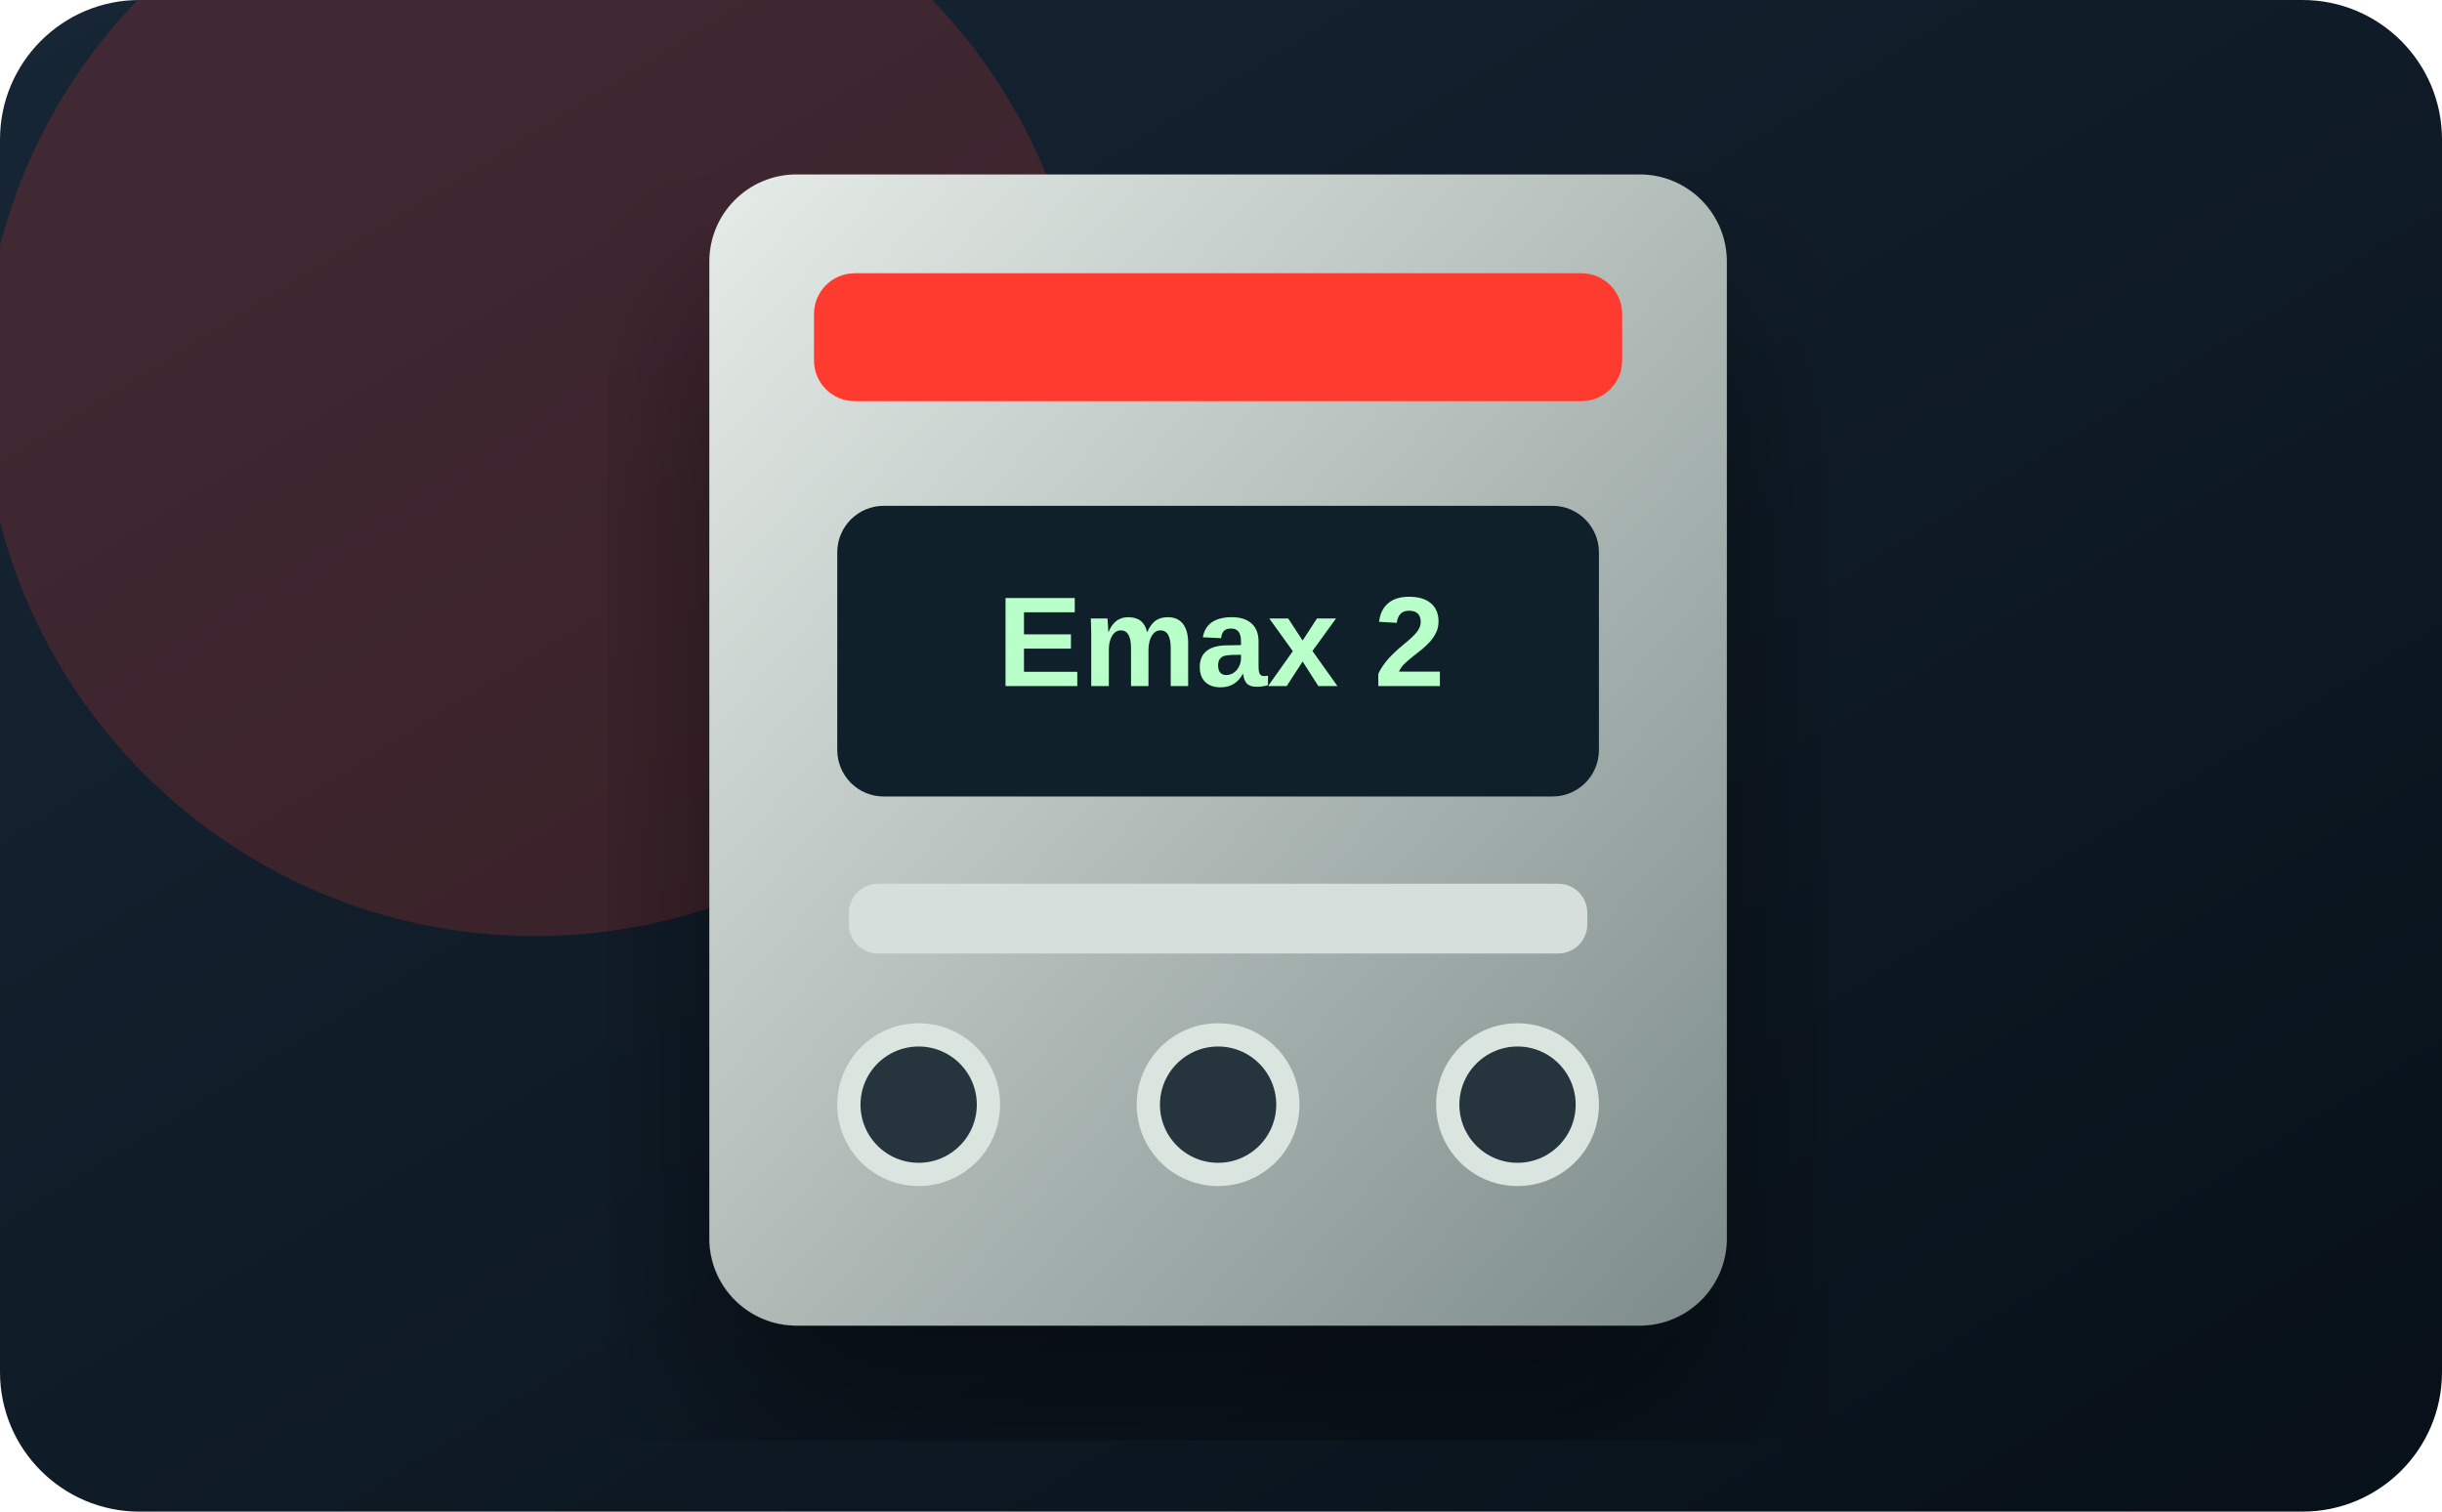
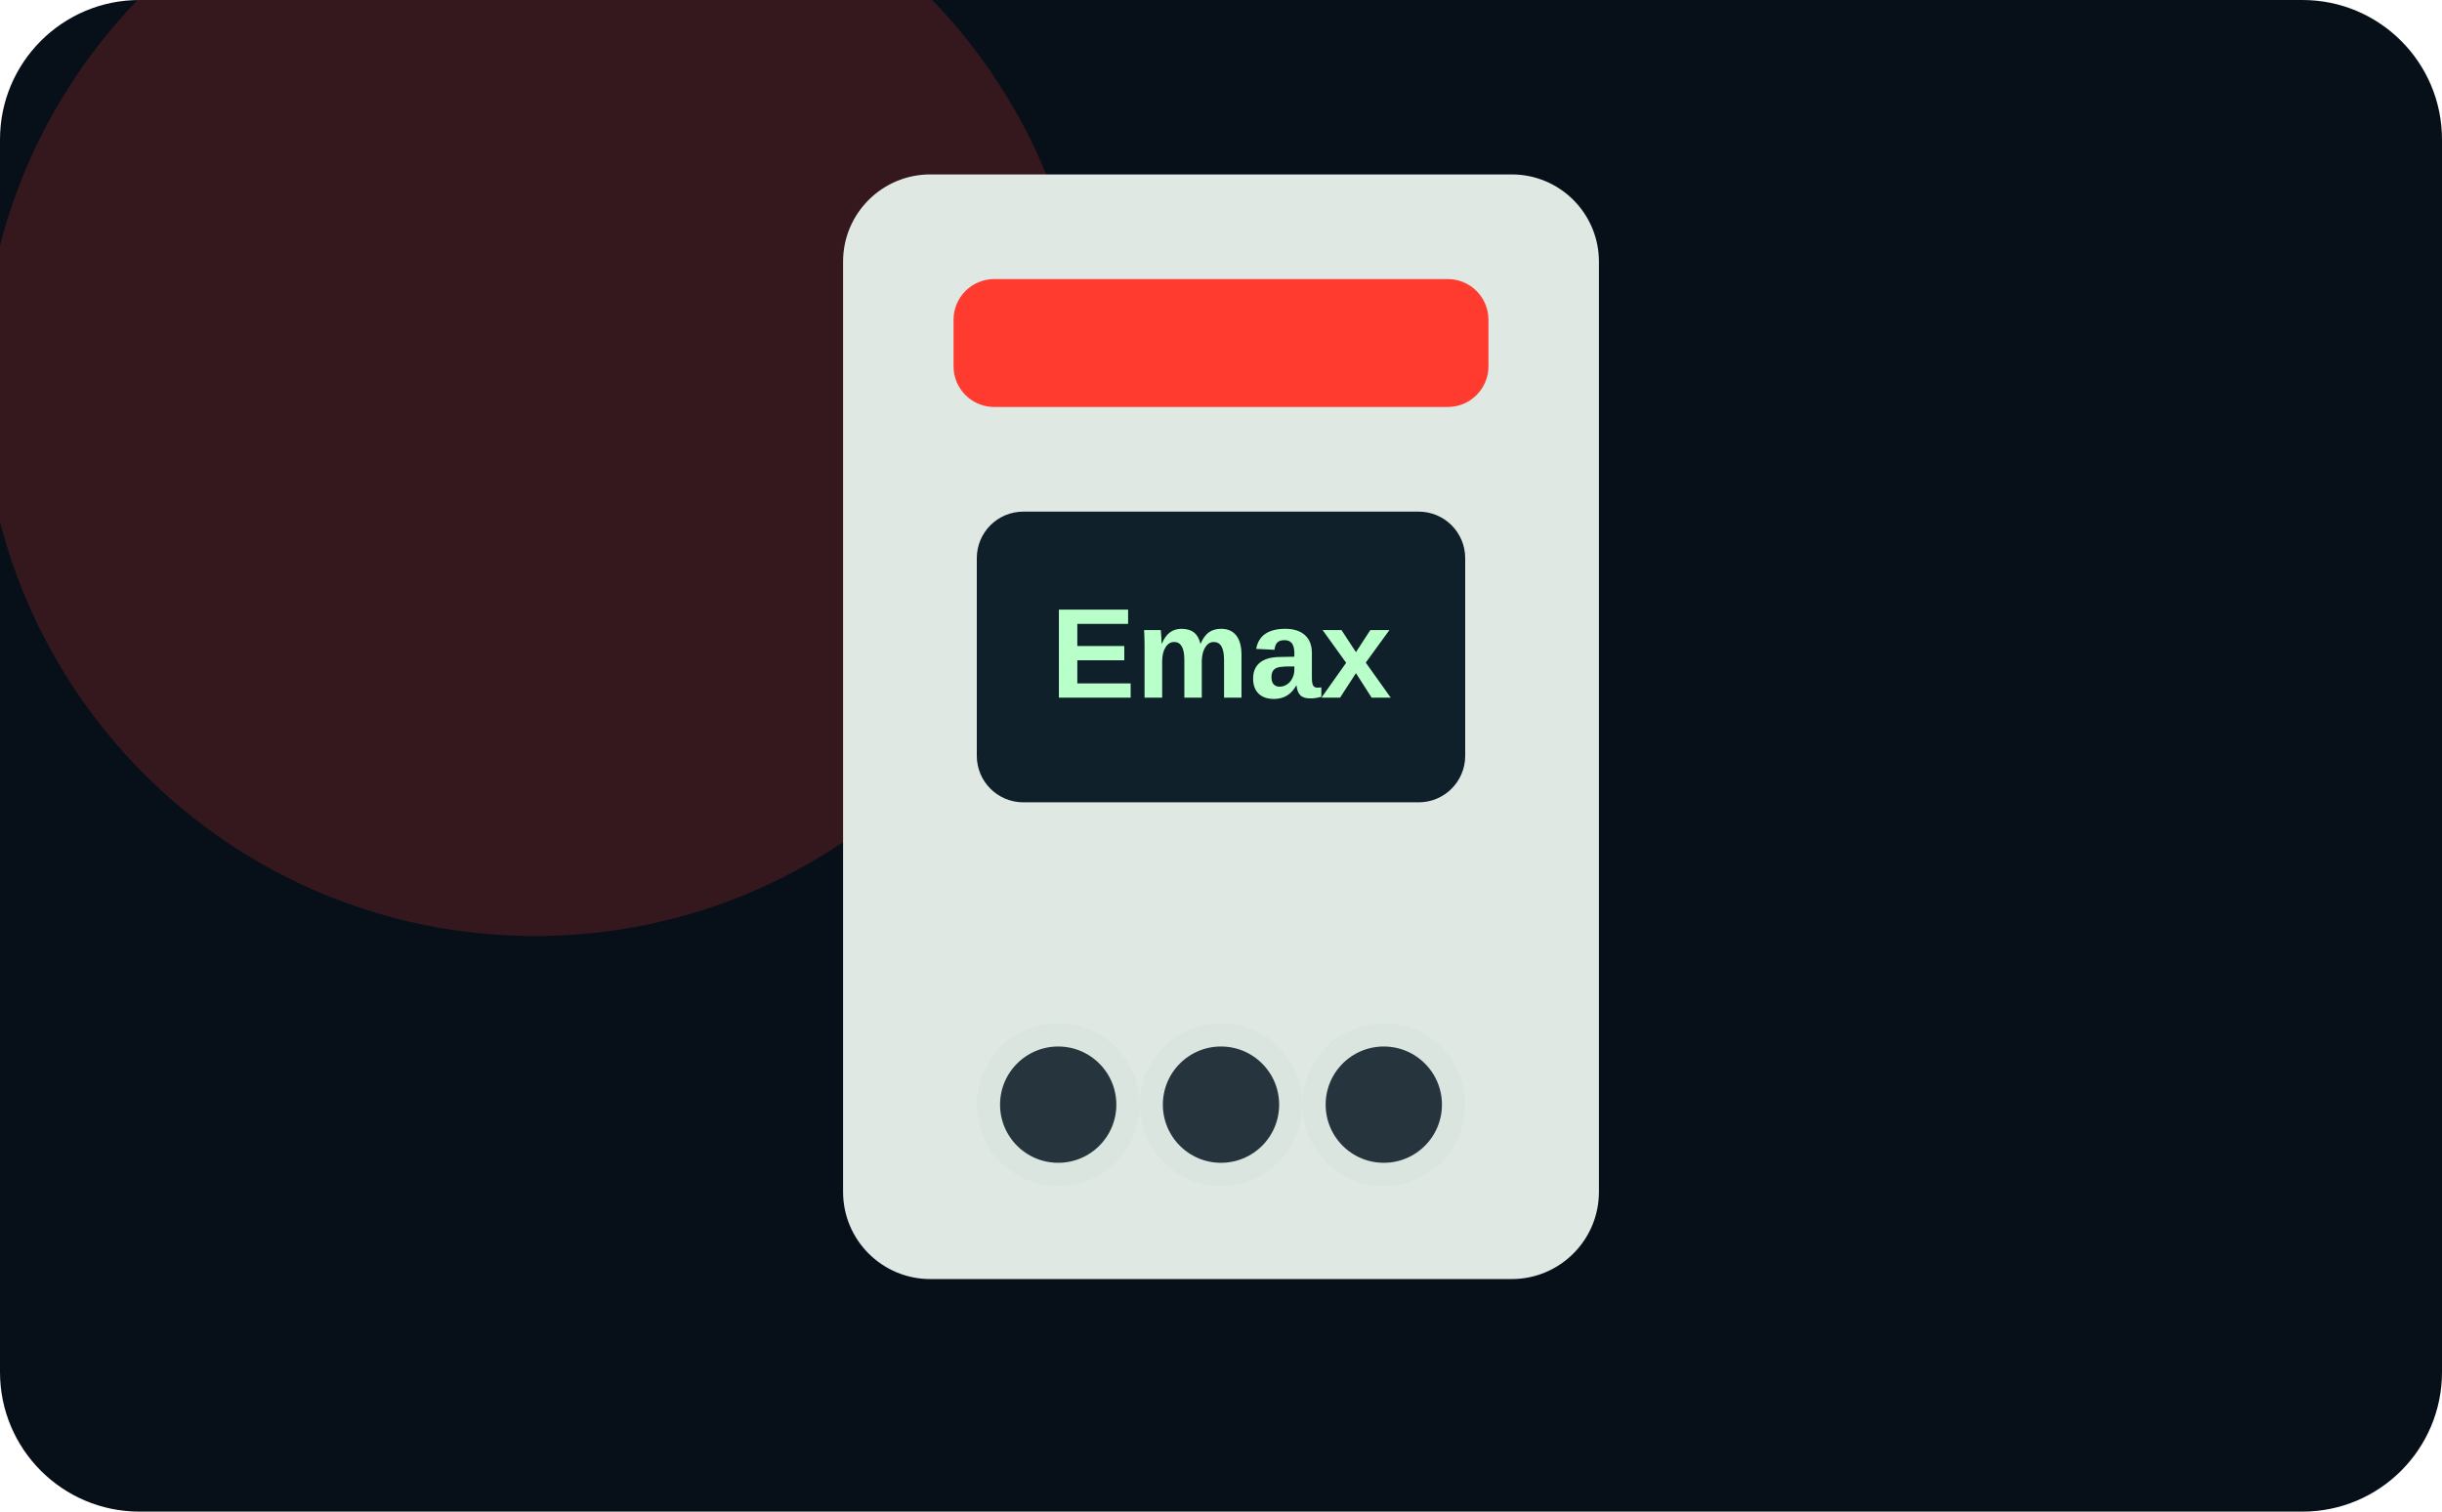
<svg xmlns="http://www.w3.org/2000/svg" width="420" height="260" viewBox="0 0 420 260">
-   <defs>
-     <linearGradient id="bg" x1="0" x2="1" y1="0" y2="1">
-       <stop offset="0" stop-color="#172635" />
-       <stop offset="1" stop-color="#071018" />
-     </linearGradient>
-     <linearGradient id="body" x1="0" x2="1" y1="0" y2="1">
-       <stop offset="0" stop-color="#e6ece8" />
-       <stop offset="1" stop-color="#7d8c8a" />
-     </linearGradient>
-     <filter id="shadow">
-       <feDropShadow dx="0" dy="20" stdDeviation="16" flood-color="#000" flood-opacity=".45" />
-     </filter>
-   </defs>
-   <rect width="420" height="260" rx="24" fill="url(#bg)" />
+   <rect width="420" height="260" rx="24" fill="#071018" />
  <circle cx="92" cy="66" r="95" fill="#ff3b30" opacity=".18" />
-   <rect x="122" y="30" width="175" height="198" rx="15" fill="url(#body)" filter="url(#shadow)" />
-   <rect x="140" y="47" width="139" height="22" rx="7" fill="#ff3b30" />
-   <rect x="144" y="87" width="131" height="50" rx="8" fill="#0f202a" />
-   <text x="210.0" y="118" fill="#b9ffc9" font-family="Arial" font-size="22" font-weight="700" text-anchor="middle">Emax 2</text>
-   <rect x="146" y="152" width="127" height="12" rx="5" fill="#d7dfdc" />
-   <circle cx="158" cy="190" r="12" fill="#26343d" stroke="#dbe5df" stroke-width="4" />
-   <circle cx="209.5" cy="190" r="12" fill="#26343d" stroke="#dbe5df" stroke-width="4" />
-   <circle cx="261" cy="190" r="12" fill="#26343d" stroke="#dbe5df" stroke-width="4" />
+   <rect x="145" y="30" width="130" height="190" rx="15" fill="#dfe8e3" />
+   <rect x="164" y="48" width="92" height="22" rx="7" fill="#ff3b30" />
+   <rect x="168" y="88" width="84" height="50" rx="8" fill="#0f202a" />
+   <text x="210" y="120" fill="#b9ffc9" font-family="Arial" font-size="22" font-weight="700" text-anchor="middle">Emax</text>
+   <circle cx="182" cy="190" r="12" fill="#26343d" stroke="#dbe5df" stroke-width="4" />
+   <circle cx="210" cy="190" r="12" fill="#26343d" stroke="#dbe5df" stroke-width="4" />
+   <circle cx="238" cy="190" r="12" fill="#26343d" stroke="#dbe5df" stroke-width="4" />
</svg>
